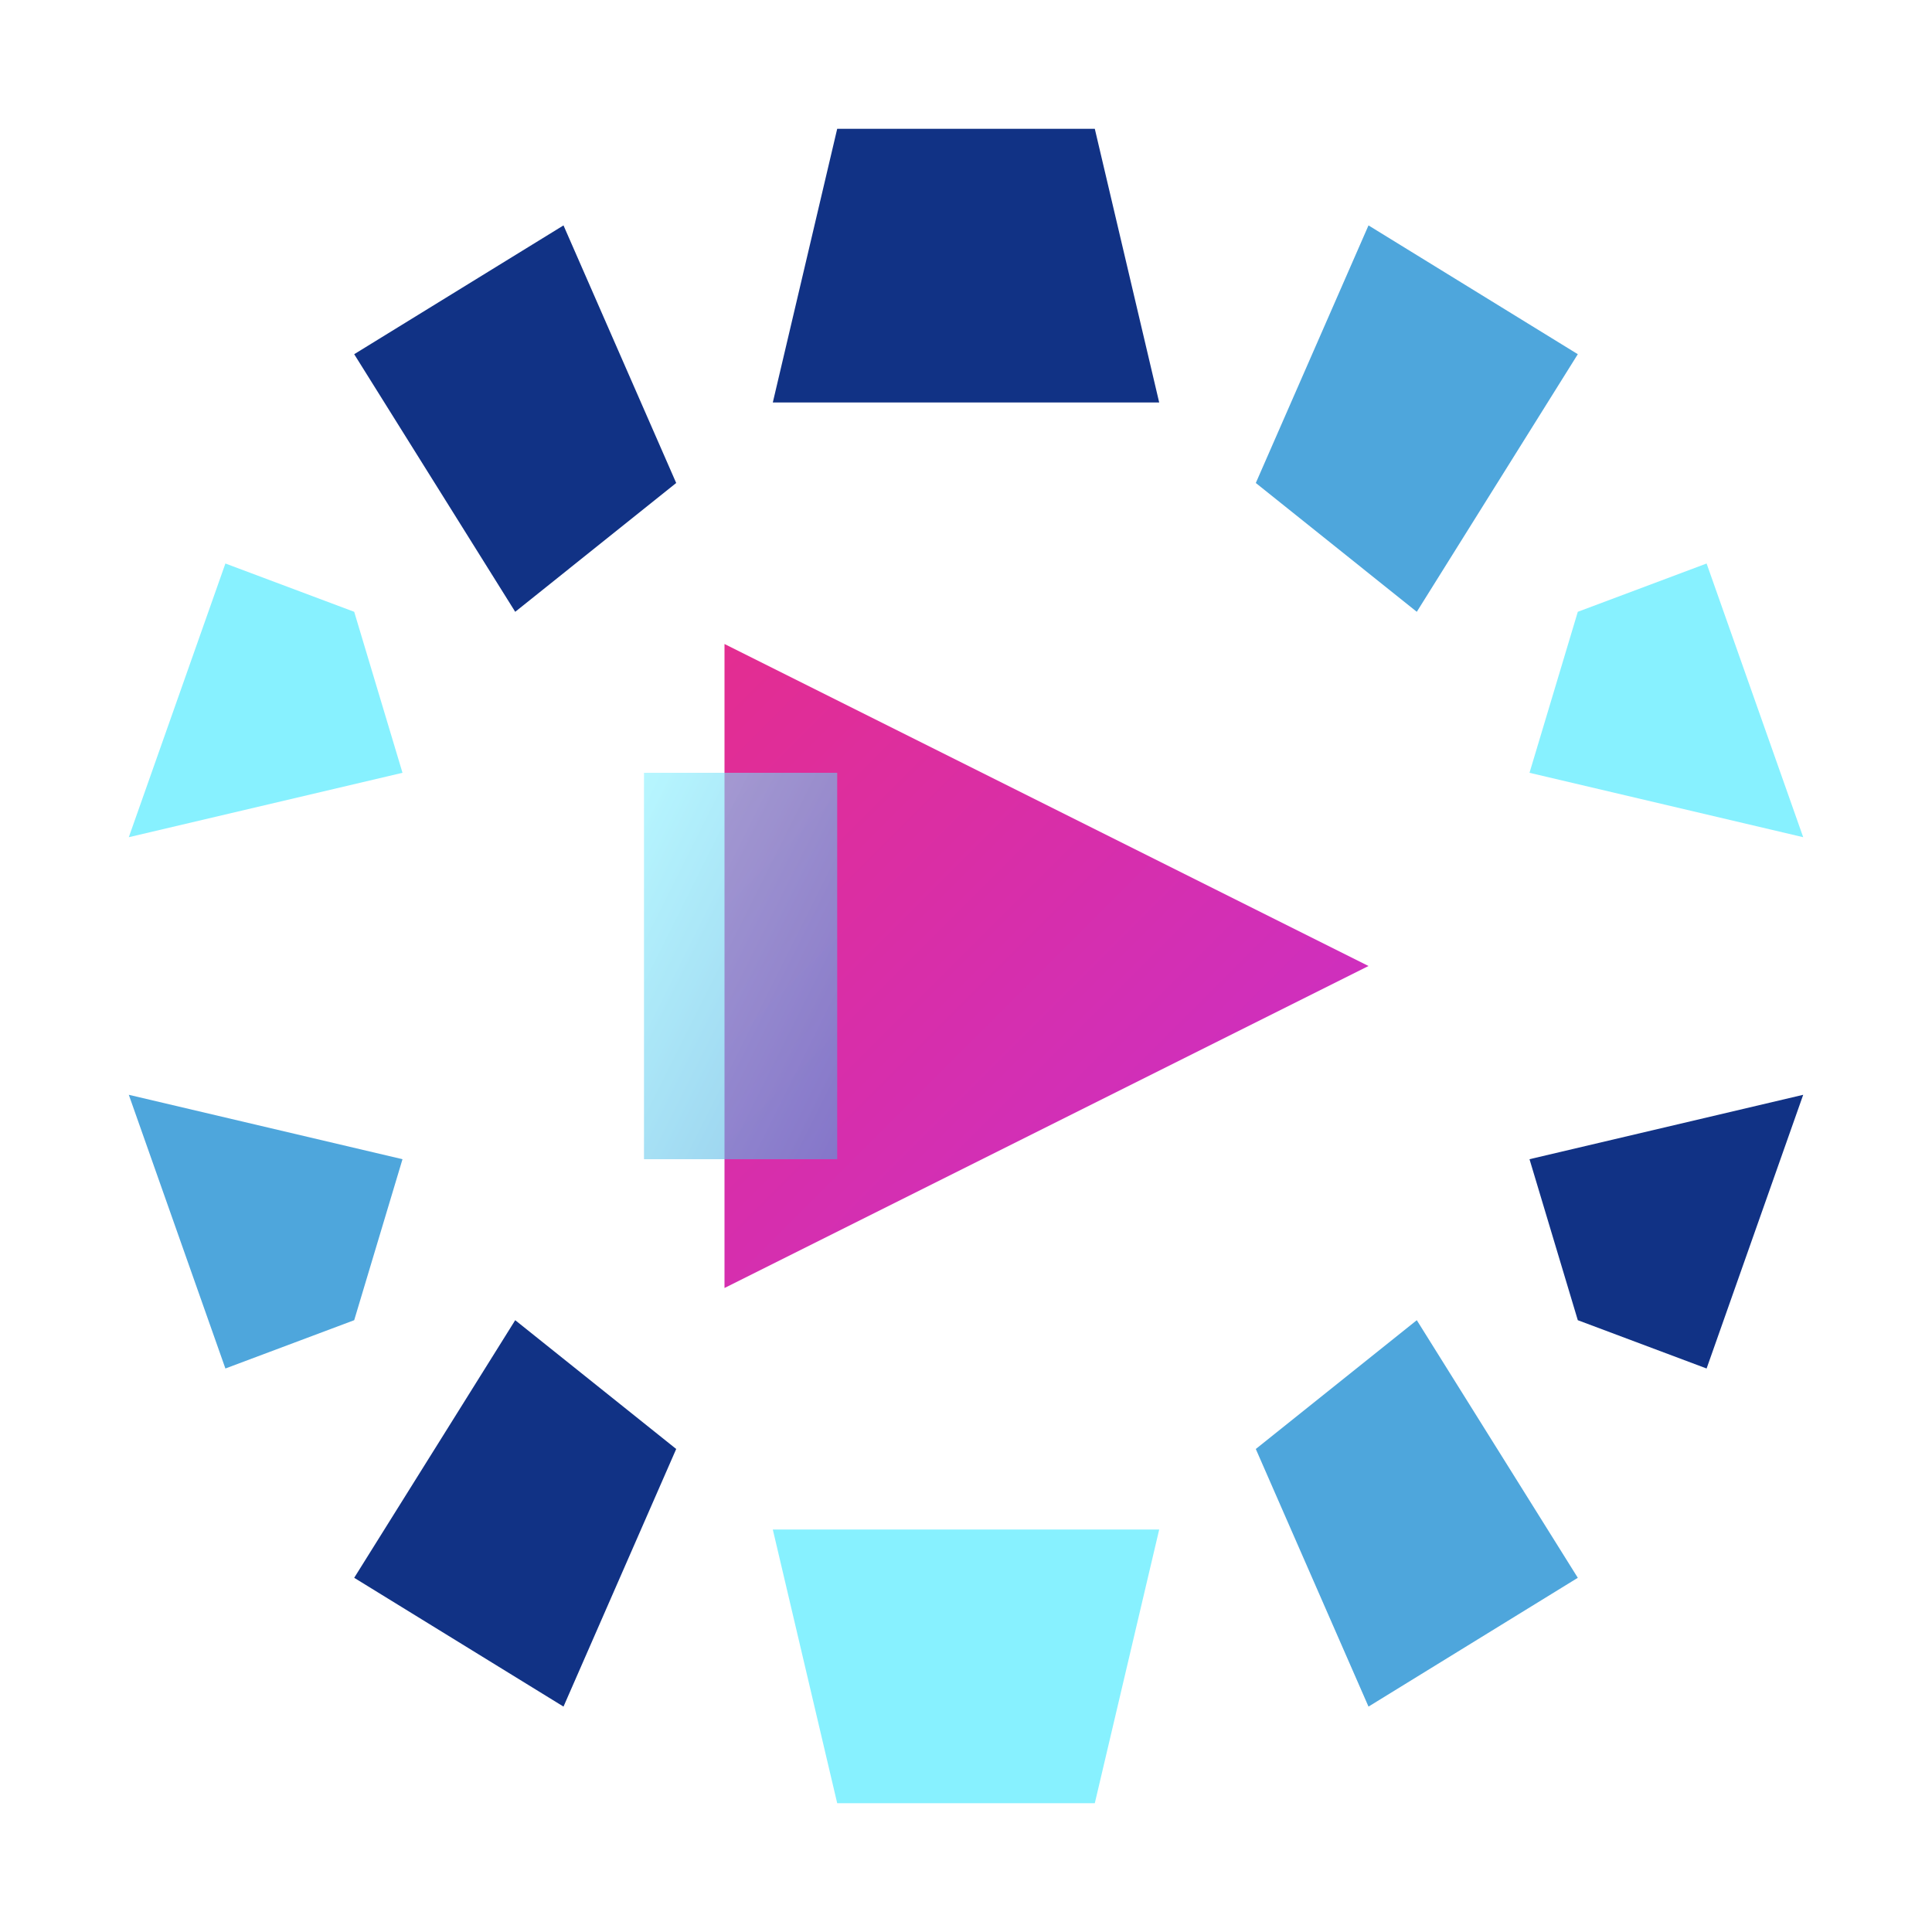
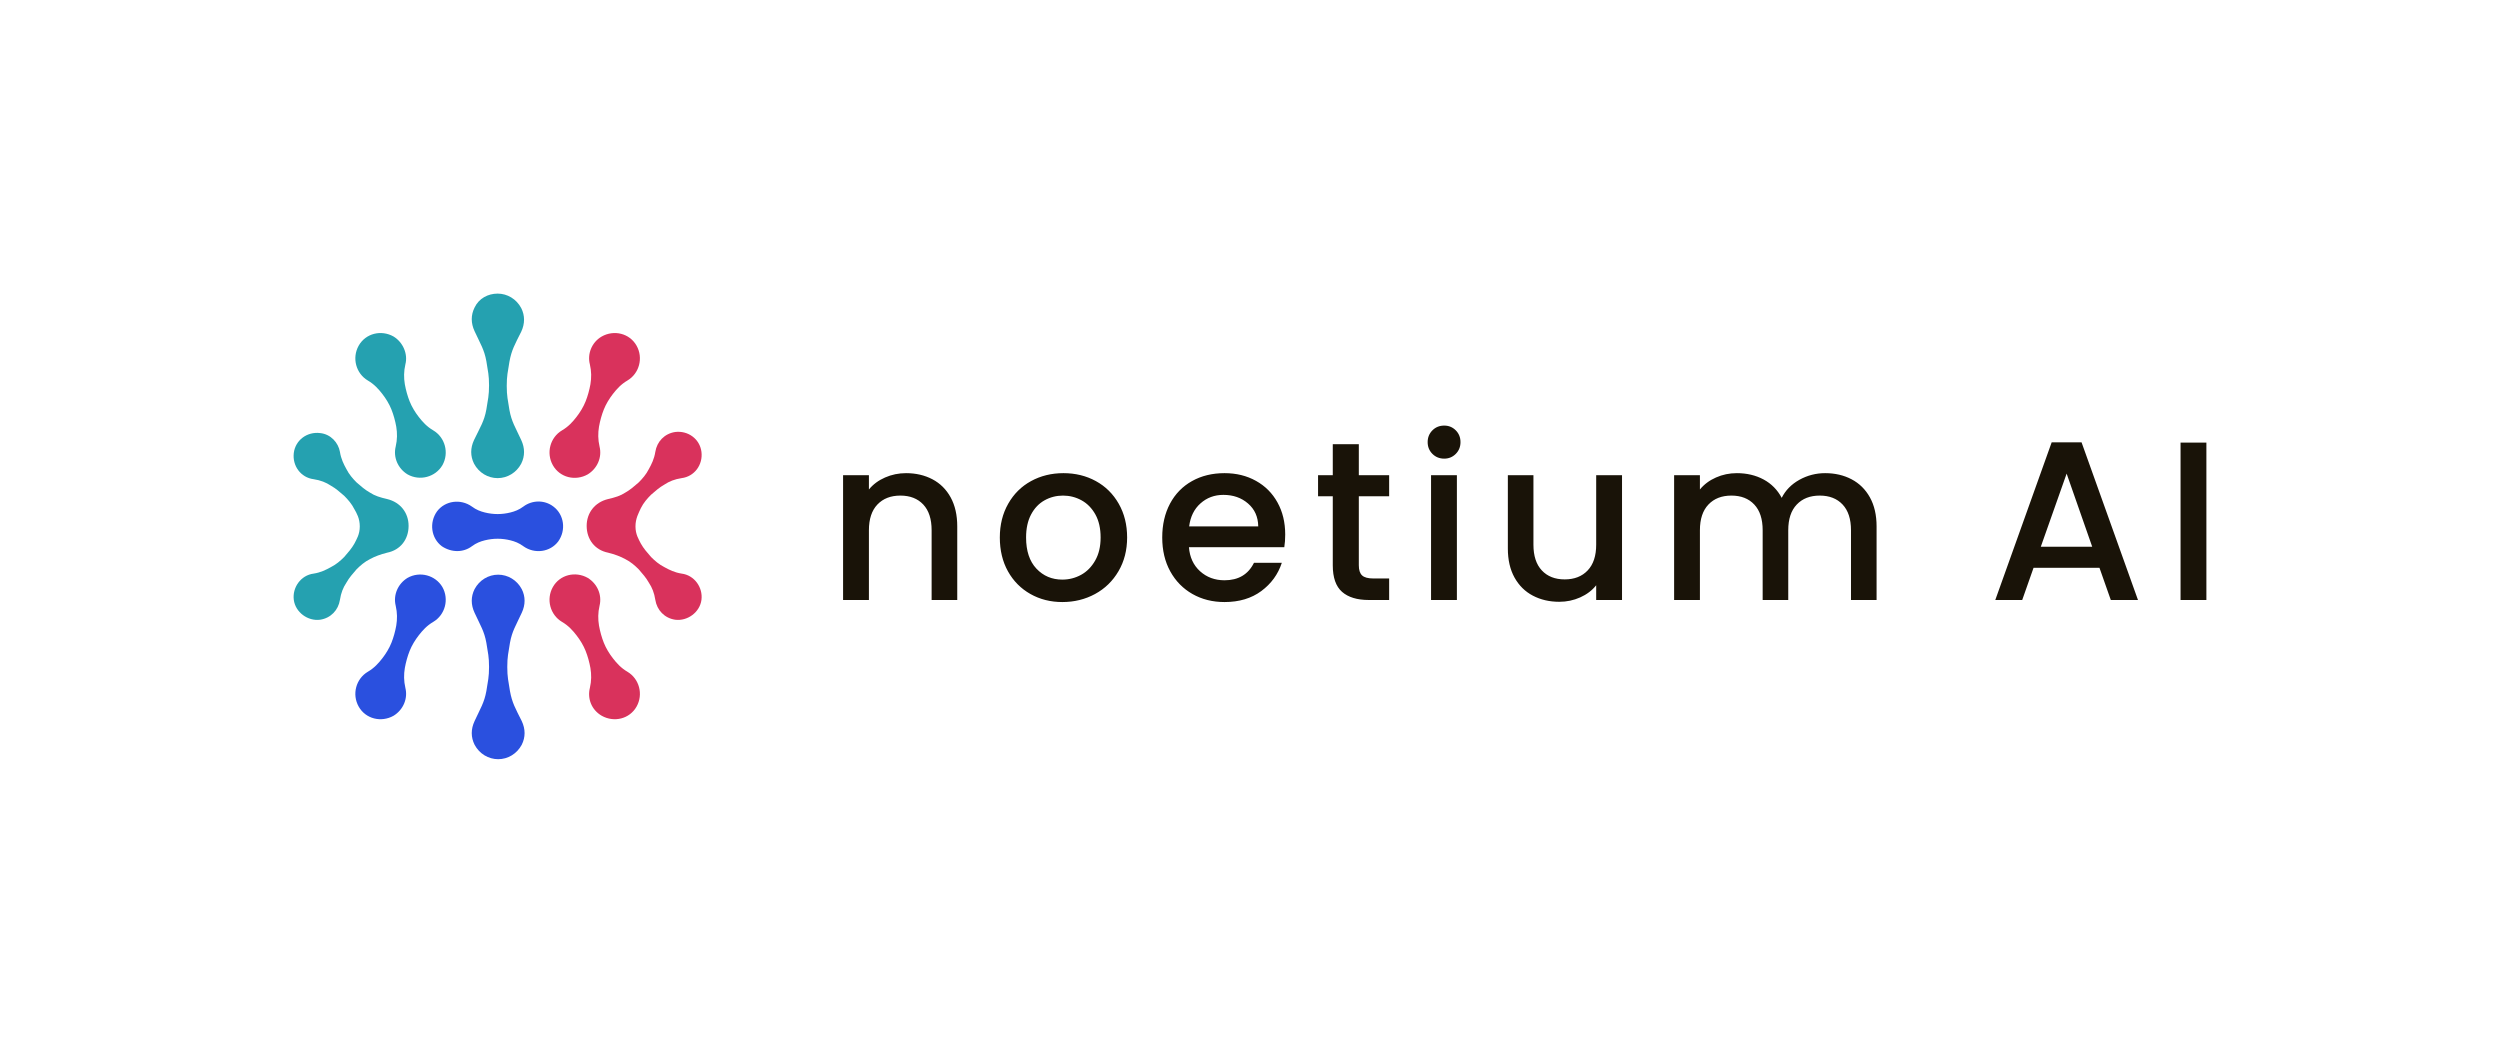
- <svg xmlns="http://www.w3.org/2000/svg" viewBox="0 0 120 120" width="120" height="120">
-   <defs>
-     <linearGradient id="grad1" x1="0%" y1="0%" x2="100%" y2="100%">
-       <stop offset="0%" style="stop-color:#87F1FF;stop-opacity:1" />
-       <stop offset="100%" style="stop-color:#4EA6DC;stop-opacity:1" />
-     </linearGradient>
-     <linearGradient id="grad2" x1="0%" y1="0%" x2="100%" y2="100%">
-       <stop offset="0%" style="stop-color:#E32D91;stop-opacity:1" />
-       <stop offset="100%" style="stop-color:#C830CC;stop-opacity:1" />
-     </linearGradient>
-   </defs>
-   <g transform="translate(60, 60)">
-     <path d="M -8 -52 L 8 -52 L 12 -35 L -12 -35 Z" fill="#113285" />
-     <path d="M 25 -46 L 38 -38 L 28 -22 L 18 -30 Z" fill="#4EA6DC" />
-     <path d="M 46 -25 L 52 -8 L 35 -12 L 38 -22 Z" fill="#87F1FF" />
-     <path d="M 52 8 L 46 25 L 38 22 L 35 12 Z" fill="#113285" />
-     <path d="M 38 38 L 25 46 L 18 30 L 28 22 Z" fill="#4EA6DC" />
-     <path d="M 8 52 L -8 52 L -12 35 L 12 35 Z" fill="#87F1FF" />
-     <path d="M -25 46 L -38 38 L -28 22 L -18 30 Z" fill="#113285" />
-     <path d="M -46 25 L -52 8 L -35 12 L -38 22 Z" fill="#4EA6DC" />
-     <path d="M -52 -8 L -46 -25 L -38 -22 L -35 -12 Z" fill="#87F1FF" />
-     <path d="M -38 -38 L -25 -46 L -18 -30 L -28 -22 Z" fill="#113285" />
-     <path d="M -15 -20 L 25 0 L -15 20 Z" fill="url(#grad2)" />
-     <path d="M -20 -12 L -8 -12 L -8 12 L -20 12 Z" fill="url(#grad1)" opacity="0.6" />
-   </g>
+ <svg xmlns="http://www.w3.org/2000/svg" viewBox="-20 162 596.03 251">
+   <svg version="1.1" x="50" y="232" viewBox="1.664 2 76.072 86.8" xml:space="preserve" height="111" width="97.282" preserveAspectRatio="xMinYMin" enable-background="new 0 0 79.4 90.7" style="overflow: visible;">
+     <g id="Layer_3" style="" />
+     <path class="st36" d="M65.4,45.4c0,1.5,0.6,2.4,1,3.2c0.5,0.9,1.2,1.7,1.9,2.5c0.7,0.7,1.5,1.4,2.5,1.9c0.9,0.5,1.9,1,3.2,1.2    c2.4,0.3,4,2.6,3.7,4.9s-2.6,4-4.9,3.7c-2-0.3-3.4-1.8-3.7-3.7c-0.2-1.3-0.6-2.3-1.2-3.2c-0.5-0.9-1.2-1.7-1.9-2.5    c-0.7-0.7-1.5-1.4-2.5-1.9c-0.9-0.5-2-0.9-3.2-1.2c-2.5-0.5-4-2.5-4-5l0,0c0-2.4,1.5-4.4,4-5c1.3-0.3,2.3-0.6,3.2-1.2    c0.9-0.5,1.7-1.2,2.5-1.9c0.7-0.7,1.4-1.5,1.9-2.5c0.5-0.9,1-1.9,1.2-3.2c0.3-1.9,1.7-3.4,3.7-3.7c2.4-0.3,4.6,1.3,4.9,3.7    s-1.3,4.6-3.7,4.9c-1.3,0.2-2.3,0.6-3.2,1.2c-0.9,0.5-1.7,1.2-2.5,1.9c-0.7,0.7-1.4,1.5-1.9,2.5C66,42.9,65.4,43.9,65.4,45.4z" style="fill: #D9325C; fill-opacity: 1;" />
+     <path class="st23" d="M34.9,49.1c0.8-0.6,1.6-0.9,2.4-1.1c0.8-0.2,1.6-0.3,2.4-0.3c0.8,0,1.6,0.1,2.4,0.3c0.8,0.2,1.6,0.5,2.4,1.1    c2.1,1.5,5,1.1,6.5-0.9c1.5-2.1,1.1-5-0.9-6.5c-1.7-1.3-4-1.2-5.6,0c-0.8,0.6-1.6,0.9-2.4,1.1c-0.8,0.2-1.6,0.3-2.4,0.3    c-0.8,0-1.6-0.1-2.4-0.3c-0.8-0.2-1.6-0.5-2.4-1.1c-2.1-1.5-5-1.1-6.5,0.9c-1.5,2.1-1.1,5,0.9,6.5C31.1,50.3,33.3,50.3,34.9,49.1z    " style="fill: #2A50DF; fill-opacity: 1;" />
+     <path class="st35" d="M37.6,23.6c0.3-1.9,0.5-2.6,0.5-4.5c0-1.9-0.2-2.6-0.5-4.5c-0.4-2.2-1.1-3.2-2.2-5.6c-0.7-1.5-0.7-3,0-4.4    C36.2,2.9,37.9,2,39.7,2c1.8,0,3.5,1,4.4,2.7c0.7,1.4,0.7,2.9,0,4.4c-1.2,2.4-1.8,3.4-2.2,5.6c-0.3,1.9-0.5,2.6-0.5,4.5    c0,1.9,0.2,2.6,0.5,4.5c0.4,2.2,1.1,3.2,2.2,5.6c0.7,1.5,0.7,3,0,4.4c-0.9,1.7-2.6,2.7-4.4,2.7c-1.8,0-3.5-1-4.4-2.7    c-0.7-1.4-0.7-2.9,0-4.4C36.5,26.8,37.2,25.8,37.6,23.6z" style="fill: #25A1B0; fill-opacity: 1;" />
+     <path class="st36" d="M56.9,15.2c0.3,1.3,0.3,2.5,0.1,3.7c-0.2,1.1-0.5,2.2-0.9,3.2c-0.4,1-1,2-1.7,2.9c-0.7,0.9-1.5,1.8-2.7,2.5    c-2.2,1.3-3,4.2-1.7,6.5s4.2,3,6.5,1.7c1.8-1.1,2.7-3.2,2.2-5.2c-0.3-1.3-0.3-2.5-0.1-3.7c0.2-1.1,0.5-2.2,0.9-3.2    c0.4-1,1-2,1.7-2.9c0.7-0.9,1.5-1.8,2.7-2.5c2.2-1.3,3-4.2,1.7-6.5s-4.2-3-6.5-1.7C57.2,11.1,56.4,13.3,56.9,15.2z" style="fill: #D9325C; fill-opacity: 1;" />
+     <path class="st23" d="M37.6,67.1c0.3,1.9,0.5,2.6,0.5,4.5c0,1.9-0.2,2.6-0.5,4.5c-0.4,2.2-1.1,3.2-2.2,5.6c-0.7,1.5-0.7,3,0,4.4    c0.9,1.7,2.6,2.7,4.4,2.7c1.8,0,3.5-1,4.4-2.7c0.7-1.4,0.7-2.9,0-4.4c-1.2-2.4-1.8-3.4-2.2-5.6c-0.3-1.9-0.5-2.6-0.5-4.5    c0-1.9,0.2-2.6,0.5-4.5c0.4-2.2,1.1-3.2,2.2-5.6c0.7-1.5,0.7-3,0-4.4c-0.9-1.7-2.6-2.7-4.4-2.7c-1.8,0-3.5,1-4.4,2.7    c-0.7,1.4-0.7,2.9,0,4.4C36.5,63.9,37.2,64.9,37.6,67.1z" style="fill: #2A50DF; fill-opacity: 1;" />
+     <path class="st36" d="M56.9,75.5c0.3-1.3,0.3-2.5,0.1-3.7c-0.2-1.1-0.5-2.2-0.9-3.2c-0.4-1-1-2-1.7-2.9c-0.7-0.9-1.5-1.8-2.7-2.5    c-2.2-1.3-3-4.2-1.7-6.5s4.2-3,6.5-1.7c1.8,1.1,2.7,3.2,2.2,5.2c-0.3,1.3-0.3,2.5-0.1,3.7c0.2,1.1,0.5,2.2,0.9,3.2    c0.4,1,1,2,1.7,2.9c0.7,0.9,1.5,1.8,2.7,2.5c2.2,1.3,3,4.2,1.7,6.5s-4.2,3-6.5,1.7C57.2,79.6,56.4,77.5,56.9,75.5z" style="fill: #D9325C; fill-opacity: 1;" />
+     <path class="st35" d="M14,45.4c0,1.5-0.6,2.4-1,3.2c-0.5,0.9-1.2,1.7-1.9,2.5c-0.7,0.7-1.5,1.4-2.5,1.9c-0.9,0.5-1.9,1-3.2,1.2    c-2.4,0.3-4,2.6-3.7,4.9s2.6,4,4.9,3.7c2-0.3,3.4-1.8,3.7-3.7c0.2-1.3,0.6-2.3,1.2-3.2c0.5-0.9,1.2-1.7,1.9-2.5    c0.7-0.7,1.5-1.4,2.5-1.9c0.9-0.5,2-0.9,3.2-1.2c2.5-0.5,4-2.5,4-5l0,0c0-2.4-1.5-4.4-4-5c-1.3-0.3-2.3-0.6-3.2-1.2    c-0.9-0.5-1.7-1.2-2.5-1.9c-0.7-0.7-1.4-1.5-1.9-2.5c-0.5-0.9-1-1.9-1.2-3.2C10,29.8,8.6,28.2,6.6,28c-2.4-0.3-4.6,1.3-4.9,3.7    s1.3,4.6,3.7,4.9c1.3,0.2,2.3,0.6,3.2,1.2c0.9,0.5,1.7,1.2,2.5,1.9c0.7,0.7,1.4,1.5,1.9,2.5C13.4,42.9,14,43.9,14,45.4z" style="fill: #25A1B0; fill-opacity: 1;" />
+     <path class="st35" d="M22.5,15.2c-0.3,1.3-0.3,2.5-0.1,3.7c0.2,1.1,0.5,2.2,0.9,3.2c0.4,1,1,2,1.7,2.9c0.7,0.9,1.5,1.8,2.7,2.5    c2.2,1.3,3,4.2,1.7,6.5c-1.3,2.2-4.2,3-6.5,1.7c-1.8-1.1-2.7-3.2-2.2-5.2c0.3-1.3,0.3-2.5,0.1-3.7c-0.2-1.1-0.5-2.2-0.9-3.2    c-0.4-1-1-2-1.7-2.9c-0.7-0.9-1.5-1.8-2.7-2.5c-2.2-1.3-3-4.2-1.7-6.5s4.2-3,6.5-1.7C22.1,11.1,23,13.3,22.5,15.2z" style="fill: #25A1B0; fill-opacity: 1;" />
+     <path class="st23" d="M22.5,75.5c-0.3-1.3-0.3-2.5-0.1-3.7c0.2-1.1,0.5-2.2,0.9-3.2c0.4-1,1-2,1.7-2.9c0.7-0.9,1.5-1.8,2.7-2.5    c2.2-1.3,3-4.2,1.7-6.5c-1.3-2.2-4.2-3-6.5-1.7c-1.8,1.1-2.7,3.2-2.2,5.2c0.3,1.3,0.3,2.5,0.1,3.7c-0.2,1.1-0.5,2.2-0.9,3.2    c-0.4,1-1,2-1.7,2.9c-0.7,0.9-1.5,1.8-2.7,2.5c-2.2,1.3-3,4.2-1.7,6.5s4.2,3,6.5,1.7C22.1,79.6,23,77.5,22.5,75.5z" style="fill: #2A50DF; fill-opacity: 1;" />
+   </svg>
+   <svg x="181" y="263.465" viewBox="4.05 15.12 325.03 42.07" height="42.07" width="325.03" style="overflow: visible;">
+     <g fill="#191308" fill-opacity="1" style="">
+       <path d="M19.06 26.46Q22.57 26.46 25.35 27.92Q28.13 29.38 29.70 32.24Q31.27 35.10 31.27 39.15L31.27 39.15L31.27 56.70L25.16 56.70L25.16 40.07Q25.16 36.07 23.17 33.94Q21.17 31.81 17.71 31.81L17.71 31.81Q14.26 31.81 12.23 33.94Q10.21 36.07 10.21 40.07L10.21 40.07L10.21 56.70L4.05 56.70L4.05 26.95L10.21 26.95L10.21 30.35Q11.72 28.51 14.07 27.49Q16.42 26.46 19.06 26.46L19.06 26.46ZM56.32 57.19Q52.11 57.19 48.71 55.27Q45.31 53.35 43.36 49.87Q41.42 46.39 41.42 41.80L41.42 41.80Q41.42 37.26 43.42 33.75Q45.41 30.24 48.87 28.35Q52.33 26.46 56.59 26.46L56.59 26.46Q60.86 26.46 64.31 28.35Q67.77 30.24 69.77 33.75Q71.77 37.26 71.77 41.80L71.77 41.80Q71.77 46.33 69.71 49.84Q67.66 53.35 64.13 55.27Q60.59 57.19 56.32 57.19L56.32 57.19ZM56.32 51.84Q58.70 51.84 60.78 50.71Q62.86 49.57 64.15 47.30Q65.45 45.04 65.45 41.80L65.45 41.80Q65.45 38.56 64.21 36.32Q62.96 34.07 60.91 32.94Q58.86 31.81 56.48 31.81L56.48 31.81Q54.11 31.81 52.08 32.94Q50.06 34.07 48.87 36.32Q47.68 38.56 47.68 41.80L47.68 41.80Q47.68 46.60 50.14 49.22Q52.60 51.84 56.32 51.84L56.32 51.84ZM109.46 41.09Q109.46 42.77 109.24 44.12L109.24 44.12L86.51 44.12Q86.78 47.68 89.15 49.84Q91.53 52.00 94.99 52.00L94.99 52.00Q99.95 52.00 102.01 47.84L102.01 47.84L108.65 47.84Q107.30 51.95 103.76 54.57Q100.22 57.19 94.99 57.19L94.99 57.19Q90.72 57.19 87.34 55.27Q83.97 53.35 82.05 49.87Q80.14 46.39 80.14 41.80L80.14 41.80Q80.14 37.21 82.00 33.72Q83.86 30.24 87.24 28.35Q90.61 26.46 94.99 26.46L94.99 26.46Q99.20 26.46 102.49 28.30Q105.79 30.13 107.62 33.45Q109.46 36.77 109.46 41.09L109.46 41.09ZM86.56 39.15L103.03 39.15Q102.98 35.75 100.60 33.70Q98.23 31.64 94.72 31.64L94.72 31.64Q91.53 31.64 89.26 33.67Q86.99 35.69 86.56 39.15L86.56 39.15ZM134.24 31.97L127.01 31.97L127.01 48.44Q127.01 50.11 127.79 50.84Q128.57 51.57 130.46 51.57L130.46 51.57L134.24 51.57L134.24 56.70L129.38 56.70Q125.23 56.70 123.01 54.76Q120.80 52.81 120.80 48.44L120.80 48.44L120.80 31.97L117.29 31.97L117.29 26.95L120.80 26.95L120.80 19.55L127.01 19.55L127.01 26.95L134.24 26.95L134.24 31.97ZM147.37 23.00Q145.69 23.00 144.56 21.87Q143.42 20.74 143.42 19.06L143.42 19.06Q143.42 17.39 144.56 16.25Q145.69 15.12 147.37 15.12L147.37 15.12Q148.99 15.12 150.12 16.25Q151.25 17.39 151.25 19.06L151.25 19.06Q151.25 20.74 150.12 21.87Q148.99 23.00 147.37 23.00L147.37 23.00ZM144.23 26.95L150.39 26.95L150.39 56.70L144.23 56.70L144.23 26.95ZM183.60 26.95L189.76 26.95L189.76 56.70L183.60 56.70L183.60 53.19Q182.14 55.03 179.79 56.08Q177.44 57.13 174.80 57.13L174.80 57.13Q171.29 57.13 168.51 55.67Q165.73 54.22 164.13 51.35Q162.54 48.49 162.54 44.44L162.54 44.44L162.54 26.95L168.64 26.95L168.64 43.52Q168.64 47.52 170.64 49.65Q172.64 51.79 176.09 51.79L176.09 51.79Q179.55 51.79 181.57 49.65Q183.60 47.52 183.60 43.52L183.60 43.52L183.60 26.95ZM238.19 26.46Q241.70 26.46 244.48 27.92Q247.27 29.38 248.86 32.24Q250.45 35.10 250.45 39.15L250.45 39.15L250.45 56.70L244.35 56.70L244.35 40.07Q244.35 36.07 242.35 33.94Q240.35 31.81 236.90 31.81L236.90 31.81Q233.44 31.81 231.42 33.94Q229.39 36.07 229.39 40.07L229.39 40.07L229.39 56.70L223.29 56.70L223.29 40.07Q223.29 36.07 221.29 33.94Q219.29 31.81 215.84 31.81L215.84 31.81Q212.38 31.81 210.36 33.94Q208.33 36.07 208.33 40.07L208.33 40.07L208.33 56.70L202.18 56.70L202.18 26.95L208.33 26.95L208.33 30.35Q209.84 28.51 212.17 27.49Q214.49 26.46 217.13 26.46L217.13 26.46Q220.70 26.46 223.51 27.97Q226.31 29.48 227.83 32.35L227.83 32.35Q229.18 29.65 232.04 28.05Q234.90 26.46 238.19 26.46L238.19 26.46ZM306.29 56.70L303.59 49.03L287.87 49.03L285.17 56.70L278.75 56.70L292.19 19.12L299.32 19.12L312.77 56.70L306.29 56.70ZM289.60 44.01L301.86 44.01L295.76 26.57L289.60 44.01ZM322.92 19.17L329.08 19.17L329.08 56.70L322.92 56.70L322.92 19.17Z" transform="translate(0, 0)" />
+     </g>
+   </svg>
</svg>
